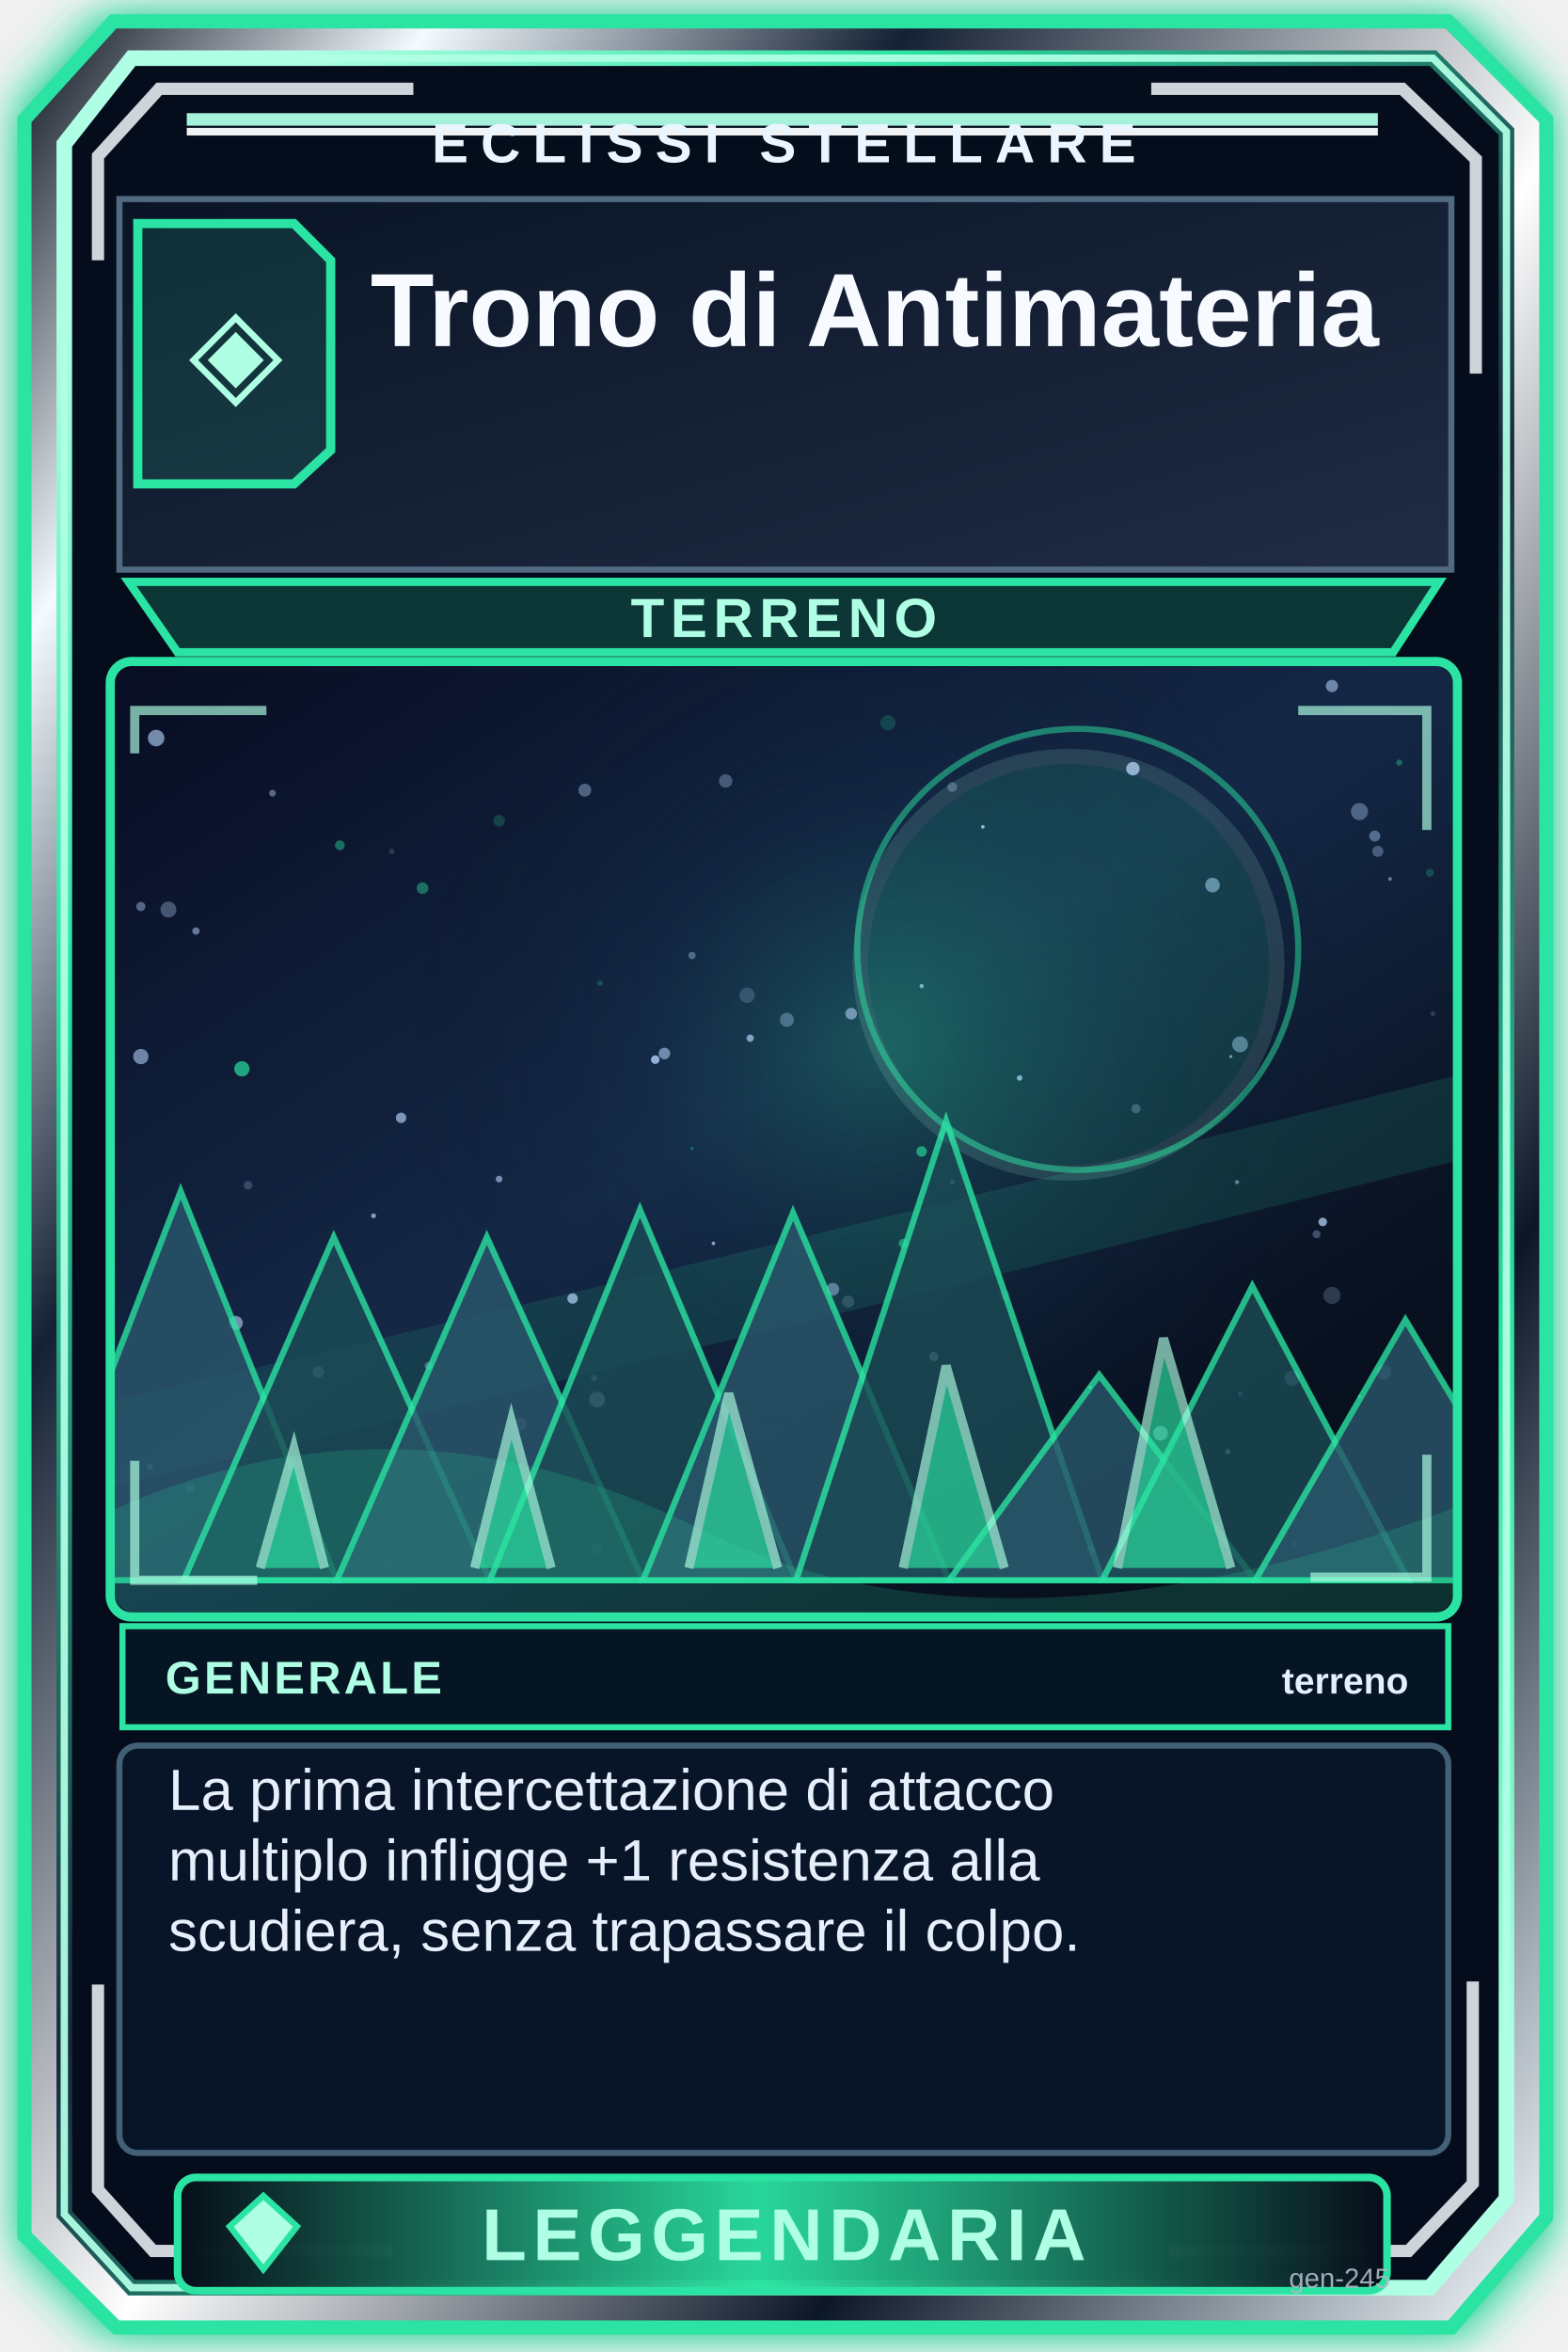
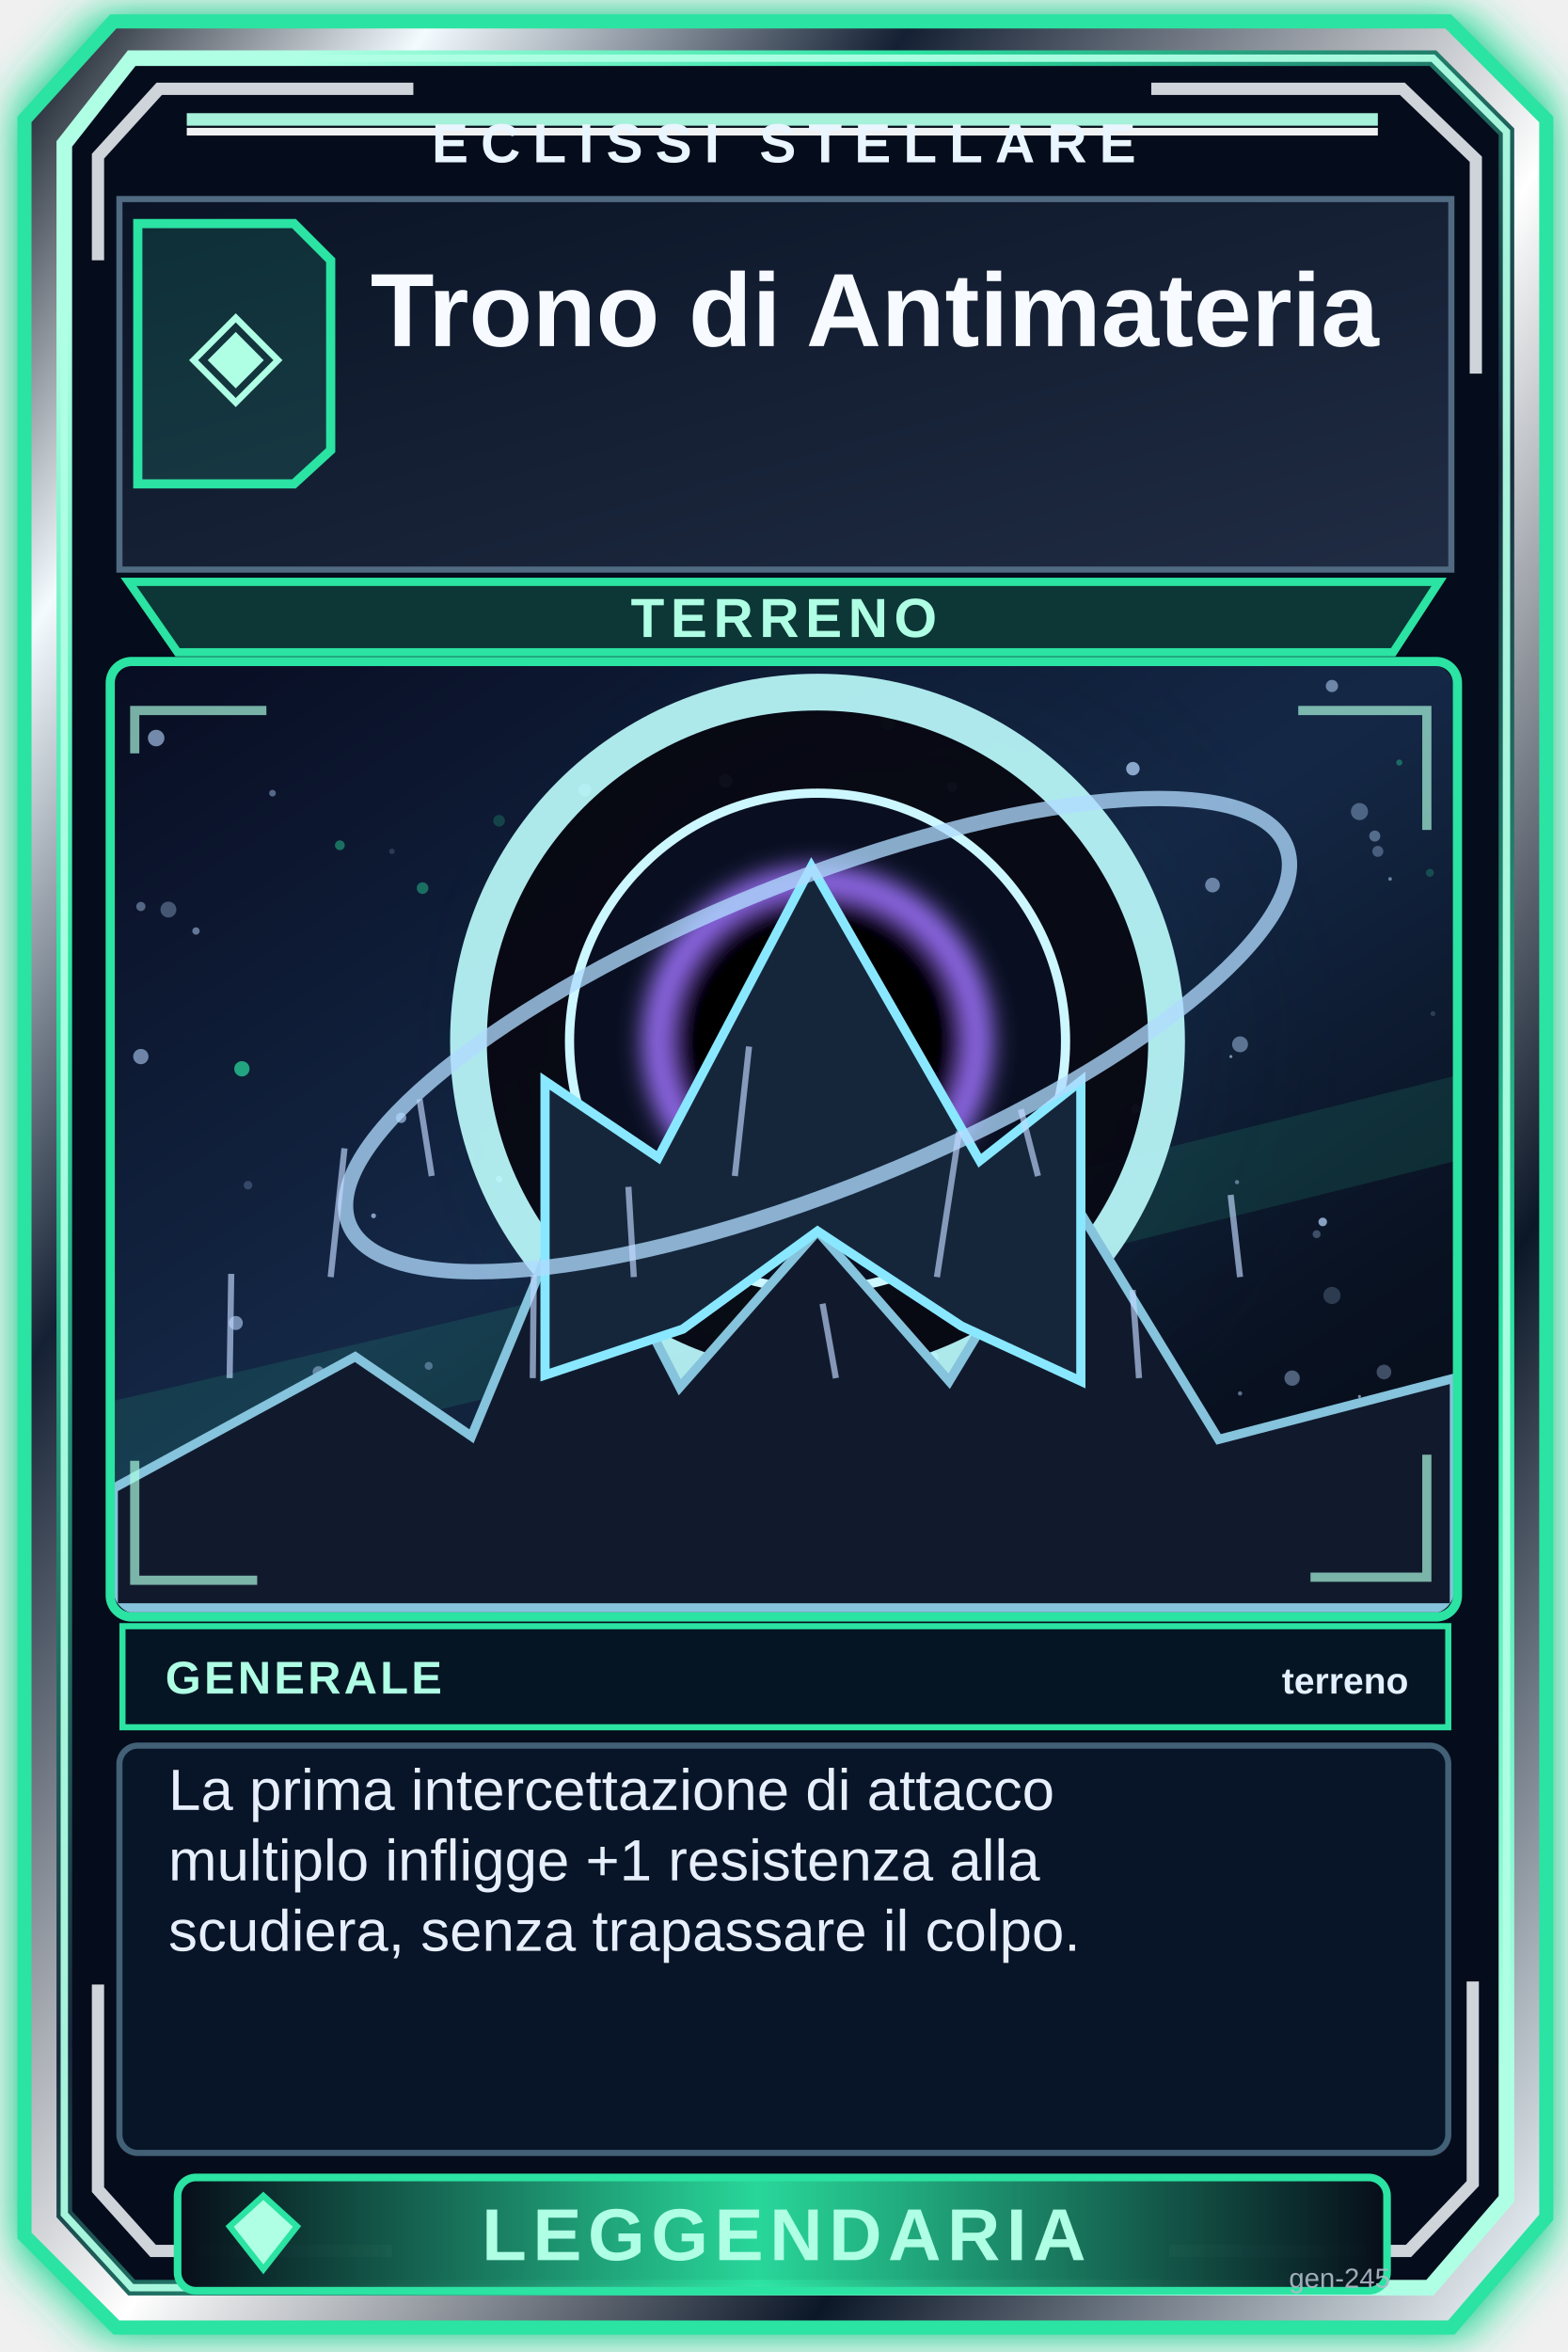
<svg xmlns="http://www.w3.org/2000/svg" width="512" height="768" viewBox="0 0 512 768" role="img" aria-label="Trono di Antimateria · TERRENO · LEGGENDARIA">
  <defs>
    <linearGradient id="metal" x1="0" y1="0" x2="1" y2="1">
      <stop stop-color="#101824" />
      <stop offset=".13" stop-color="#f4fbff" />
      <stop offset=".29" stop-color="#142033" />
      <stop offset=".53" stop-color="#ffffff" />
      <stop offset=".76" stop-color="#0b1627" />
      <stop offset="1" stop-color="#f4fbff" />
    </linearGradient>
    <linearGradient id="rim" x1=".15" y1="0" x2=".87" y2="1">
      <stop stop-color="#afffe4" />
      <stop offset=".2" stop-color="#2be3a2" />
      <stop offset=".52" stop-color="#19283c" />
      <stop offset=".78" stop-color="#2be3a2" />
      <stop offset="1" stop-color="#afffe4" />
    </linearGradient>
    <linearGradient id="spaceSky" x1="0" y1="0" x2=".9" y2="1">
      <stop stop-color="#080d22" />
      <stop offset=".49" stop-color="#142846" />
      <stop offset=".82" stop-color="#091222" />
      <stop offset="1" stop-color="#070d18" />
    </linearGradient>
    <radialGradient id="planet">
      <stop stop-color="#2be3a2" stop-opacity=".65" />
      <stop offset=".52" stop-color="#194761" stop-opacity=".42" />
      <stop offset="1" stop-color="#0a1529" stop-opacity=".05" />
    </radialGradient>
    <linearGradient id="titlePanel" x1="0" x2="1" y1="0" y2="1">
      <stop stop-color="#0a1426" />
      <stop offset="1" stop-color="#202c43" />
    </linearGradient>
    <linearGradient id="rarityShine" x1="0" y1="0" x2="1" y2="0">
      <stop stop-color="#070d19" />
      <stop offset=".48" stop-color="#2be3a2" stop-opacity="0.94" />
      <stop offset="1" stop-color="#070d19" />
    </linearGradient>
    <filter id="rimGlow" x="-30%" y="-30%" width="160%" height="160%">
      <feGaussianBlur stdDeviation="6.8" />
    </filter>
    <filter id="beamGlow" x="-70%" y="-70%" width="240%" height="240%">
      <feGaussianBlur stdDeviation="4" />
    </filter>
    <clipPath id="artClip">
      <rect x="37" y="217" width="438" height="310" rx="8" />
    </clipPath>
  </defs>
  <path d="M37 7H473L505 39V724L474 760H38L8 730V39Z" fill="#030712" stroke="#2be3a2" stroke-width="11.2" opacity="0.98" filter="url(#rimGlow)" />
  <path d="M37 7H473L505 39V724L474 760H38L8 730V39Z" fill="url(#metal)" stroke="#2be3a2" stroke-width="4.6" />
  <path d="M43 19H468L492 43V718L467 747H43L21 723V47Z" fill="#050c1b" stroke="url(#rim)" stroke-width="5.1" />
  <path d="M43 19H468L492 43V718L467 747H43L21 723V47Z" fill="none" stroke="#afffe4" stroke-width="2.4" opacity="0.94" />
  <path d="M61 39H450" stroke="#afffe4" stroke-width="4.1" opacity="0.94" />
  <path d="M32 85V51L52 29H135 M376 29H458L482 52V122 M32 648V715L50 735H128 M382 735H460L481 713V647" fill="none" stroke="#f7fcff" stroke-width="4" opacity="0.83" />
  <path d="M61 43H450" stroke="#fff" stroke-width="2.5" opacity="0.94" />
  <text x="256" y="53" text-anchor="middle" fill="#e9f5ff" font-size="18" font-family="Arial, sans-serif" font-weight="700" letter-spacing="4">ECLISSI STELLARE</text>
  <path d="M39 65H474V186H39Z" fill="url(#titlePanel)" stroke="#506a82" stroke-width="2" />
  <path d="M45 73H96L108 85V147L96 158H45Z" fill="#2be3a2" fill-opacity=".13" stroke="#2be3a2" stroke-width="3" />
  <text x="77" y="128" text-anchor="middle" fill="#afffe4" font-family="Arial, sans-serif" font-size="40" font-weight="bold">◈</text>
  <text x="121" y="113" fill="#f7faff" font-family="Arial,sans-serif" font-size="34" font-weight="800">Trono di Antimateria</text>
  <path d="M42 190H470L455 213H58Z" fill="#2be3a2" fill-opacity=".20" stroke="#2be3a2" stroke-width="2.7" />
  <text x="256" y="208" text-anchor="middle" fill="#afffe4" font-family="Arial,sans-serif" font-size="18" font-weight="900" letter-spacing="2">TERRENO</text>
  <g clip-path="url(#artClip)">
    <rect x="37" y="217" width="438" height="310" fill="url(#spaceSky)" />
    <circle cx="287" cy="343" r="151" fill="url(#planet)" opacity=".34" />
    <path d="M12 477Q218 430 508 357" fill="none" stroke="#2be3a2" stroke-width="27" opacity=".12" />
    <circle cx="301" cy="376" r="1.7" fill="#2be3a2" opacity="0.61" />
    <circle cx="278" cy="331" r="1.9" fill="#b9d7ff" opacity="0.56" />
    <circle cx="195" cy="506" r="1.7" fill="#b9d7ff" opacity="0.55" />
    <circle cx="405" cy="455" r="0.7" fill="#b9d7ff" opacity="0.48" />
    <circle cx="311" cy="257" r="1.6" fill="#b9d7ff" opacity="0.29" />
    <circle cx="277" cy="425" r="2.0" fill="#b9d7ff" opacity="0.17" />
    <circle cx="79" cy="349" r="2.5" fill="#2be3a2" opacity="0.68" />
    <circle cx="244" cy="325" r="2.5" fill="#b9d7ff" opacity="0.20" />
    <circle cx="356" cy="506" r="1.4" fill="#b9d7ff" opacity="0.49" />
    <circle cx="51" cy="241" r="2.7" fill="#b9d7ff" opacity="0.61" />
    <circle cx="423" cy="504" r="1.0" fill="#b9d7ff" opacity="0.67" />
    <circle cx="217" cy="344" r="1.9" fill="#b9d7ff" opacity="0.55" />
    <circle cx="138" cy="290" r="1.9" fill="#2be3a2" opacity="0.42" />
    <circle cx="468" cy="331" r="0.8" fill="#b9d7ff" opacity="0.19" />
    <circle cx="402" cy="345" r="0.5" fill="#b9d7ff" opacity="0.63" />
    <circle cx="321" cy="270" r="0.6" fill="#b9d7ff" opacity="0.80" />
    <circle cx="237" cy="255" r="2.2" fill="#b9d7ff" opacity="0.32" />
    <circle cx="127" cy="511" r="1.2" fill="#b9d7ff" opacity="0.52" />
    <circle cx="295" cy="406" r="1.5" fill="#2be3a2" opacity="0.51" />
    <circle cx="432" cy="399" r="1.4" fill="#b9d7ff" opacity="0.72" />
    <circle cx="422" cy="450" r="2.5" fill="#b9d7ff" opacity="0.41" />
    <circle cx="81" cy="387" r="1.4" fill="#b9d7ff" opacity="0.22" />
    <circle cx="226" cy="312" r="1.2" fill="#b9d7ff" opacity="0.36" />
    <circle cx="333" cy="352" r="0.9" fill="#b9d7ff" opacity="0.75" />
    <circle cx="111" cy="276" r="1.6" fill="#2be3a2" opacity="0.43" />
    <circle cx="452" cy="448" r="2.4" fill="#b9d7ff" opacity="0.31" />
    <circle cx="194" cy="450" r="1.0" fill="#b9d7ff" opacity="0.48" />
    <circle cx="170" cy="465" r="2.0" fill="#b9d7ff" opacity="0.28" />
    <circle cx="104" cy="448" r="1.9" fill="#b9d7ff" opacity="0.47" />
    <circle cx="454" cy="287" r="0.6" fill="#b9d7ff" opacity="0.52" />
    <circle cx="96" cy="478" r="1.7" fill="#2be3a2" opacity="0.32" />
    <circle cx="46" cy="296" r="1.5" fill="#b9d7ff" opacity="0.42" />
    <circle cx="46" cy="345" r="2.5" fill="#b9d7ff" opacity="0.57" />
    <circle cx="128" cy="278" r="0.9" fill="#b9d7ff" opacity="0.17" />
    <circle cx="187" cy="424" r="1.7" fill="#b9d7ff" opacity="0.69" />
    <circle cx="55" cy="297" r="2.6" fill="#b9d7ff" opacity="0.33" />
    <circle cx="163" cy="268" r="1.9" fill="#2be3a2" opacity="0.21" />
    <circle cx="371" cy="362" r="1.5" fill="#b9d7ff" opacity="0.27" />
    <circle cx="245" cy="339" r="1.2" fill="#b9d7ff" opacity="0.66" />
    <circle cx="301" cy="322" r="0.7" fill="#b9d7ff" opacity="0.69" />
    <circle cx="435" cy="224" r="2.0" fill="#b9d7ff" opacity="0.54" />
    <circle cx="396" cy="289" r="2.4" fill="#b9d7ff" opacity="0.53" />
    <circle cx="457" cy="249" r="1.0" fill="#2be3a2" opacity="0.36" />
    <circle cx="77" cy="432" r="2.3" fill="#b9d7ff" opacity="0.59" />
    <circle cx="195" cy="457" r="2.6" fill="#b9d7ff" opacity="0.60" />
    <circle cx="328" cy="423" r="1.7" fill="#b9d7ff" opacity="0.17" />
    <circle cx="163" cy="385" r="1.1" fill="#b9d7ff" opacity="0.59" />
    <circle cx="449" cy="273" r="1.8" fill="#b9d7ff" opacity="0.41" />
    <circle cx="290" cy="236" r="2.5" fill="#2be3a2" opacity="0.19" />
    <circle cx="370" cy="251" r="2.2" fill="#b9d7ff" opacity="0.73" />
    <circle cx="444" cy="265" r="2.8" fill="#b9d7ff" opacity="0.36" />
    <circle cx="444" cy="456" r="0.5" fill="#b9d7ff" opacity="0.65" />
    <circle cx="122" cy="397" r="0.8" fill="#b9d7ff" opacity="0.68" />
    <circle cx="405" cy="341" r="2.6" fill="#b9d7ff" opacity="0.46" />
    <circle cx="309" cy="371" r="2.3" fill="#2be3a2" opacity="0.37" />
    <circle cx="62" cy="486" r="1.5" fill="#b9d7ff" opacity="0.25" />
    <circle cx="233" cy="406" r="0.6" fill="#b9d7ff" opacity="0.71" />
    <circle cx="450" cy="278" r="1.8" fill="#b9d7ff" opacity="0.33" />
    <circle cx="131" cy="365" r="1.7" fill="#b9d7ff" opacity="0.64" />
    <circle cx="305" cy="443" r="1.5" fill="#b9d7ff" opacity="0.64" />
    <circle cx="196" cy="321" r="0.9" fill="#2be3a2" opacity="0.24" />
    <circle cx="257" cy="333" r="2.3" fill="#b9d7ff" opacity="0.33" />
    <circle cx="401" cy="474" r="0.9" fill="#b9d7ff" opacity="0.64" />
    <circle cx="214" cy="346" r="1.4" fill="#b9d7ff" opacity="0.78" />
    <circle cx="356" cy="453" r="0.5" fill="#b9d7ff" opacity="0.77" />
    <circle cx="191" cy="258" r="2.1" fill="#b9d7ff" opacity="0.38" />
    <circle cx="467" cy="285" r="1.3" fill="#2be3a2" opacity="0.23" />
    <circle cx="311" cy="386" r="0.8" fill="#b9d7ff" opacity="0.58" />
    <circle cx="140" cy="446" r="1.3" fill="#b9d7ff" opacity="0.37" />
    <circle cx="404" cy="386" r="0.7" fill="#b9d7ff" opacity="0.46" />
    <circle cx="272" cy="421" r="2.1" fill="#b9d7ff" opacity="0.44" />
    <circle cx="64" cy="304" r="1.2" fill="#b9d7ff" opacity="0.50" />
    <circle cx="226" cy="375" r="0.5" fill="#2be3a2" opacity="0.36" />
    <circle cx="435" cy="423" r="2.8" fill="#b9d7ff" opacity="0.21" />
    <circle cx="379" cy="468" r="2.4" fill="#b9d7ff" opacity="0.49" />
    <circle cx="49" cy="479" r="1.0" fill="#b9d7ff" opacity="0.39" />
    <circle cx="430" cy="403" r="1.3" fill="#b9d7ff" opacity="0.30" />
    <circle cx="89" cy="259" r="1.1" fill="#b9d7ff" opacity="0.43" />
-     <circle cx="349" cy="315" r="68" fill="#2be3a2" opacity=".14" stroke="#afffe4" stroke-width="5" />
-     <circle cx="352" cy="310" r="72" fill="none" stroke="#2be3a2" stroke-width="2" opacity=".5" />
-     <path d="M10 516L59 389L110 516Z" fill="#29566b" stroke="#2be3a2" stroke-width="2" opacity=".8" />
-     <path d="M60 516L109 404L160 516Z" fill="#1a4b55" stroke="#2be3a2" stroke-width="2" opacity=".8" />
-     <path d="M110 516L159 404L210 516Z" fill="#29566b" stroke="#2be3a2" stroke-width="2" opacity=".8" />
-     <path d="M160 516L209 395L260 516Z" fill="#1a4b55" stroke="#2be3a2" stroke-width="2" opacity=".8" />
-     <path d="M210 516L259 396L310 516Z" fill="#29566b" stroke="#2be3a2" stroke-width="2" opacity=".8" />
-     <path d="M260 516L309 366L360 516Z" fill="#1a4b55" stroke="#2be3a2" stroke-width="2" opacity=".8" />
-     <path d="M310 516L359 449L410 516Z" fill="#29566b" stroke="#2be3a2" stroke-width="2" opacity=".8" />
-     <path d="M360 516L409 420L460 516Z" fill="#1a4b55" stroke="#2be3a2" stroke-width="2" opacity=".8" />
-     <path d="M410 516L459 431L510 516Z" fill="#29566b" stroke="#2be3a2" stroke-width="2" opacity=".8" />
-     <path d="M35 494Q130 450 228 499T476 492V529H35Z" fill="#2be3a2" opacity=".17" />
-     <path d="M85 512l11 -39l10 39" stroke="#afffe4" stroke-width="3" fill="#2be3a2" opacity=".65" />
-     <path d="M155 512l12 -48l13 48" stroke="#afffe4" stroke-width="3" fill="#2be3a2" opacity=".65" />
-     <path d="M225 512l13 -57l16 57" stroke="#afffe4" stroke-width="3" fill="#2be3a2" opacity=".65" />
-     <path d="M295 512l14 -66l19 66" stroke="#afffe4" stroke-width="3" fill="#2be3a2" opacity=".65" />
-     <path d="M365 512l15 -75l22 75" stroke="#afffe4" stroke-width="3" fill="#2be3a2" opacity=".65" />
+     <g data-terrain="gen-245" data-illustration="unique-scene">
+       <circle cx="267" cy="340" r="114" fill="#070710" stroke="#bffeff" stroke-width="12" opacity=".9" />
+       <circle cx="267" cy="340" r="81" fill="#090f21" stroke="#ccf7ff" stroke-width="3" />
+       <circle cx="267" cy="340" r="53" fill="#000" stroke="#9f73ff" stroke-width="8" filter="url(#beamGlow)" />
+       <path d="M37 486L116 443L154 469L188 387L222 453L267 402L310 451L348 388L398 470L475 450V525H37Z" fill="#111a2d" stroke="#86c3dc" stroke-width="3" />
+       <path d="M178 449V353L215 378L265 283L320 379L353 353V451L314 433L267 402L223 434Z" fill="#15263b" stroke="#89e8ff" stroke-width="3" />
+       <path d="M267 292V422" stroke="#e8fcff" stroke-width="8" filter="url(#beamGlow)" />
+       <ellipse cx="267" cy="338" rx="165" ry="50" transform="rotate(-22 267 338)" fill="none" stroke="#b0dcff" stroke-width="5" opacity=".76" />
+       <path d="M75 450l0.52 -34.04" stroke="#c3daff" stroke-width="2" opacity=".65" />
+       <path d="M108 417l4.512 -42.024" stroke="#c3daff" stroke-width="2" opacity=".65" />
+       <path d="M141 384l-3.966 -25.069" stroke="#c3daff" stroke-width="2" opacity=".65" />
+       <path d="M174 450l0.334 -33.668" stroke="#c3daff" stroke-width="2" opacity=".65" />
+       <path d="M207 417l-1.768 -29.464" stroke="#c3daff" stroke-width="2" opacity=".65" />
+       <path d="M240 384l4.635 -42.269" stroke="#c3daff" stroke-width="2" opacity=".65" />
+       <path d="M273 450l-4.35 -24.3" stroke="#c3daff" stroke-width="2" opacity=".65" />
+       <path d="M306 417l7.265 -47.53" stroke="#c3daff" stroke-width="2" opacity=".65" />
+       <path d="M339 384l-5.617 -21.765" stroke="#c3daff" stroke-width="2" opacity=".65" />
+       <path d="M372 450l-2.122 -28.756" stroke="#c3daff" stroke-width="2" opacity=".65" />
+       <path d="M405 417l-3.086 -26.829" stroke="#c3daff" stroke-width="2" opacity=".65" />
+     </g>
    <path d="M44 246V232H87 M424 232h42v39 M44 477v39h40 M428 515h38v-40" stroke="#afffe4" stroke-width="3" fill="none" opacity=".67" />
  </g>
  <rect x="36" y="216" width="440" height="312" rx="7" fill="none" stroke="#2be3a2" stroke-width="3" />
  <path d="M40 531H473V564H40Z" fill="#051524" stroke="#2be3a2" stroke-width="2" />
  <text x="54" y="553" fill="#afffe4" font-family="Arial,sans-serif" font-size="15" font-weight="bold" letter-spacing="1">GENERALE</text>
  <text x="460" y="553" text-anchor="end" fill="#e4f0ff" font-family="Arial,sans-serif" font-size="12" font-weight="bold">terreno</text>
  <rect x="39" y="570" width="434" height="133" rx="6" fill="#081427" stroke="#426076" stroke-width="2" />
  <text x="55" y="591" fill="#e6effb" font-size="19" font-family="Arial,sans-serif">La prima intercettazione di attacco</text>
  <text x="55" y="614" fill="#e6effb" font-size="19" font-family="Arial,sans-serif">multiplo infligge +1 resistenza alla</text>
  <text x="55" y="637" fill="#e6effb" font-size="19" font-family="Arial,sans-serif">scudiera, senza trapassare il colpo.</text>
  <rect x="58" y="711" width="395" height="37" rx="6" fill="url(#rarityShine)" stroke="#2be3a2" stroke-width="2.5" />
  <path d="M75 727l11 -10l11 10l-11 14Z" fill="#afffe4" stroke="#2be3a2" stroke-width="2" />
  <text x="256" y="738" fill="#afffe4" text-anchor="middle" font-family="Arial,sans-serif" font-size="24" font-weight="900" letter-spacing="2">LEGGENDARIA</text>
  <text x="454" y="747" fill="#afbac9" font-family="Arial,sans-serif" font-size="9" text-anchor="end" opacity=".9">gen-245</text>
</svg>
